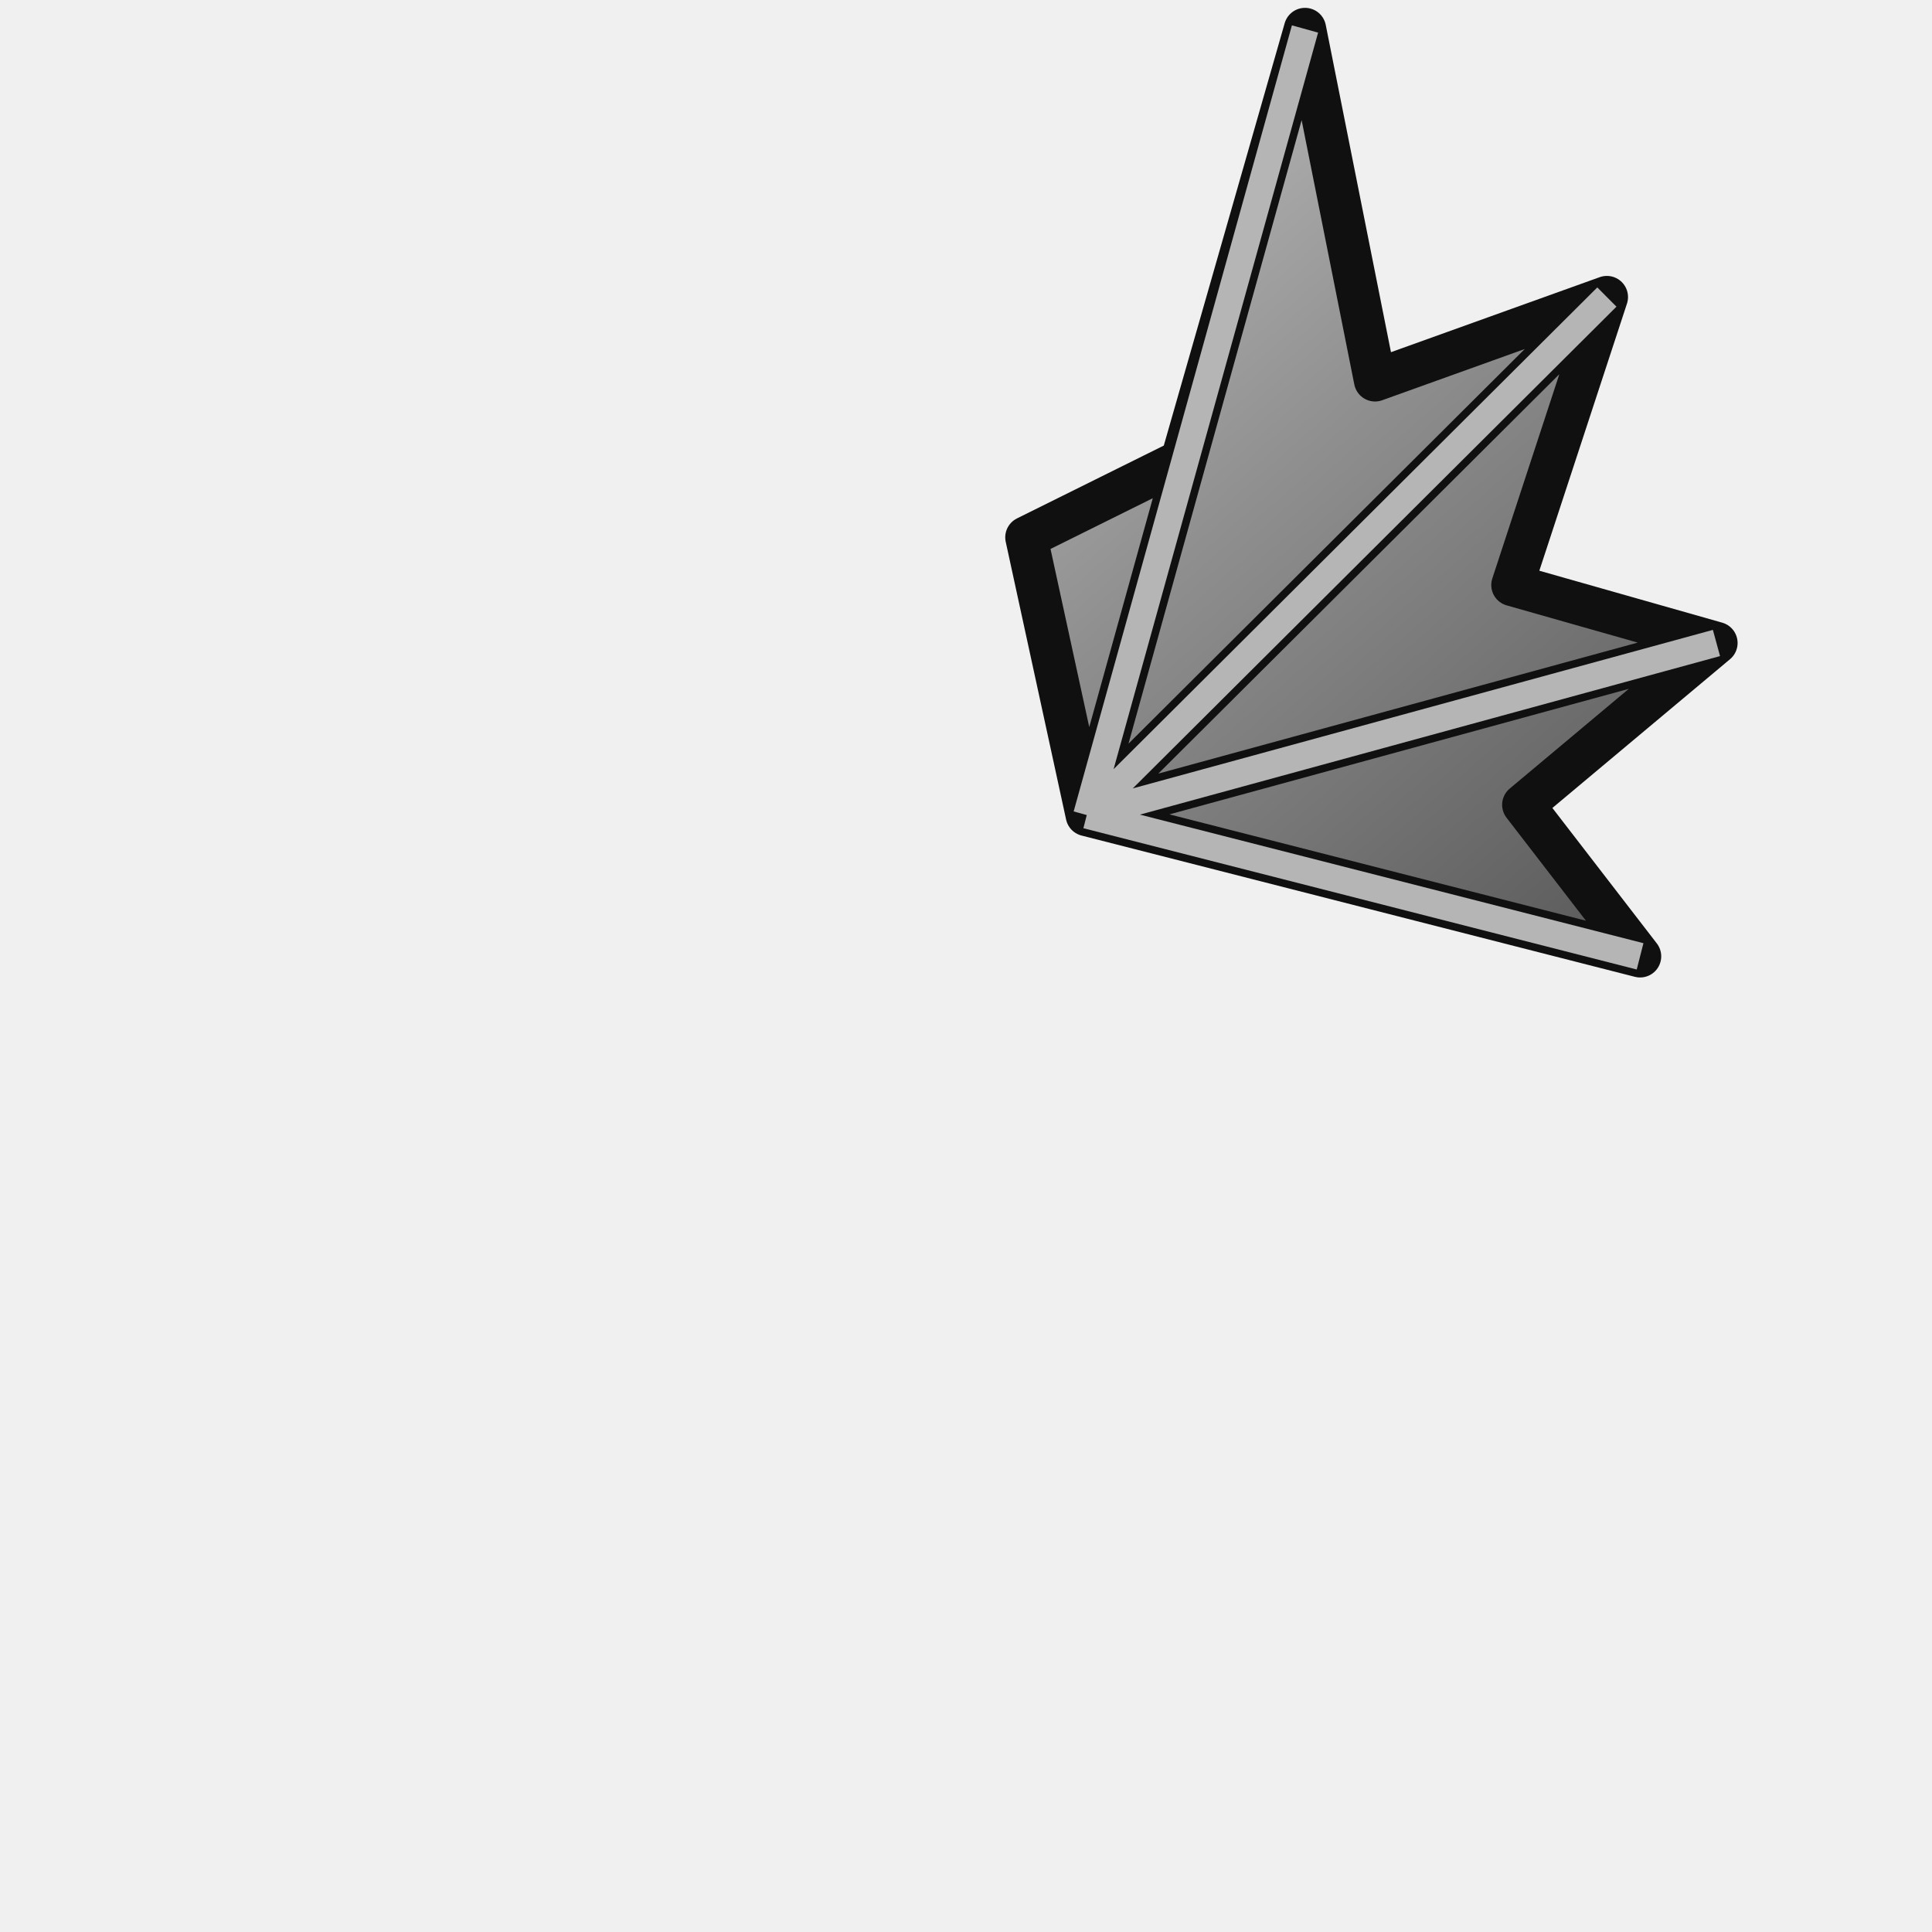
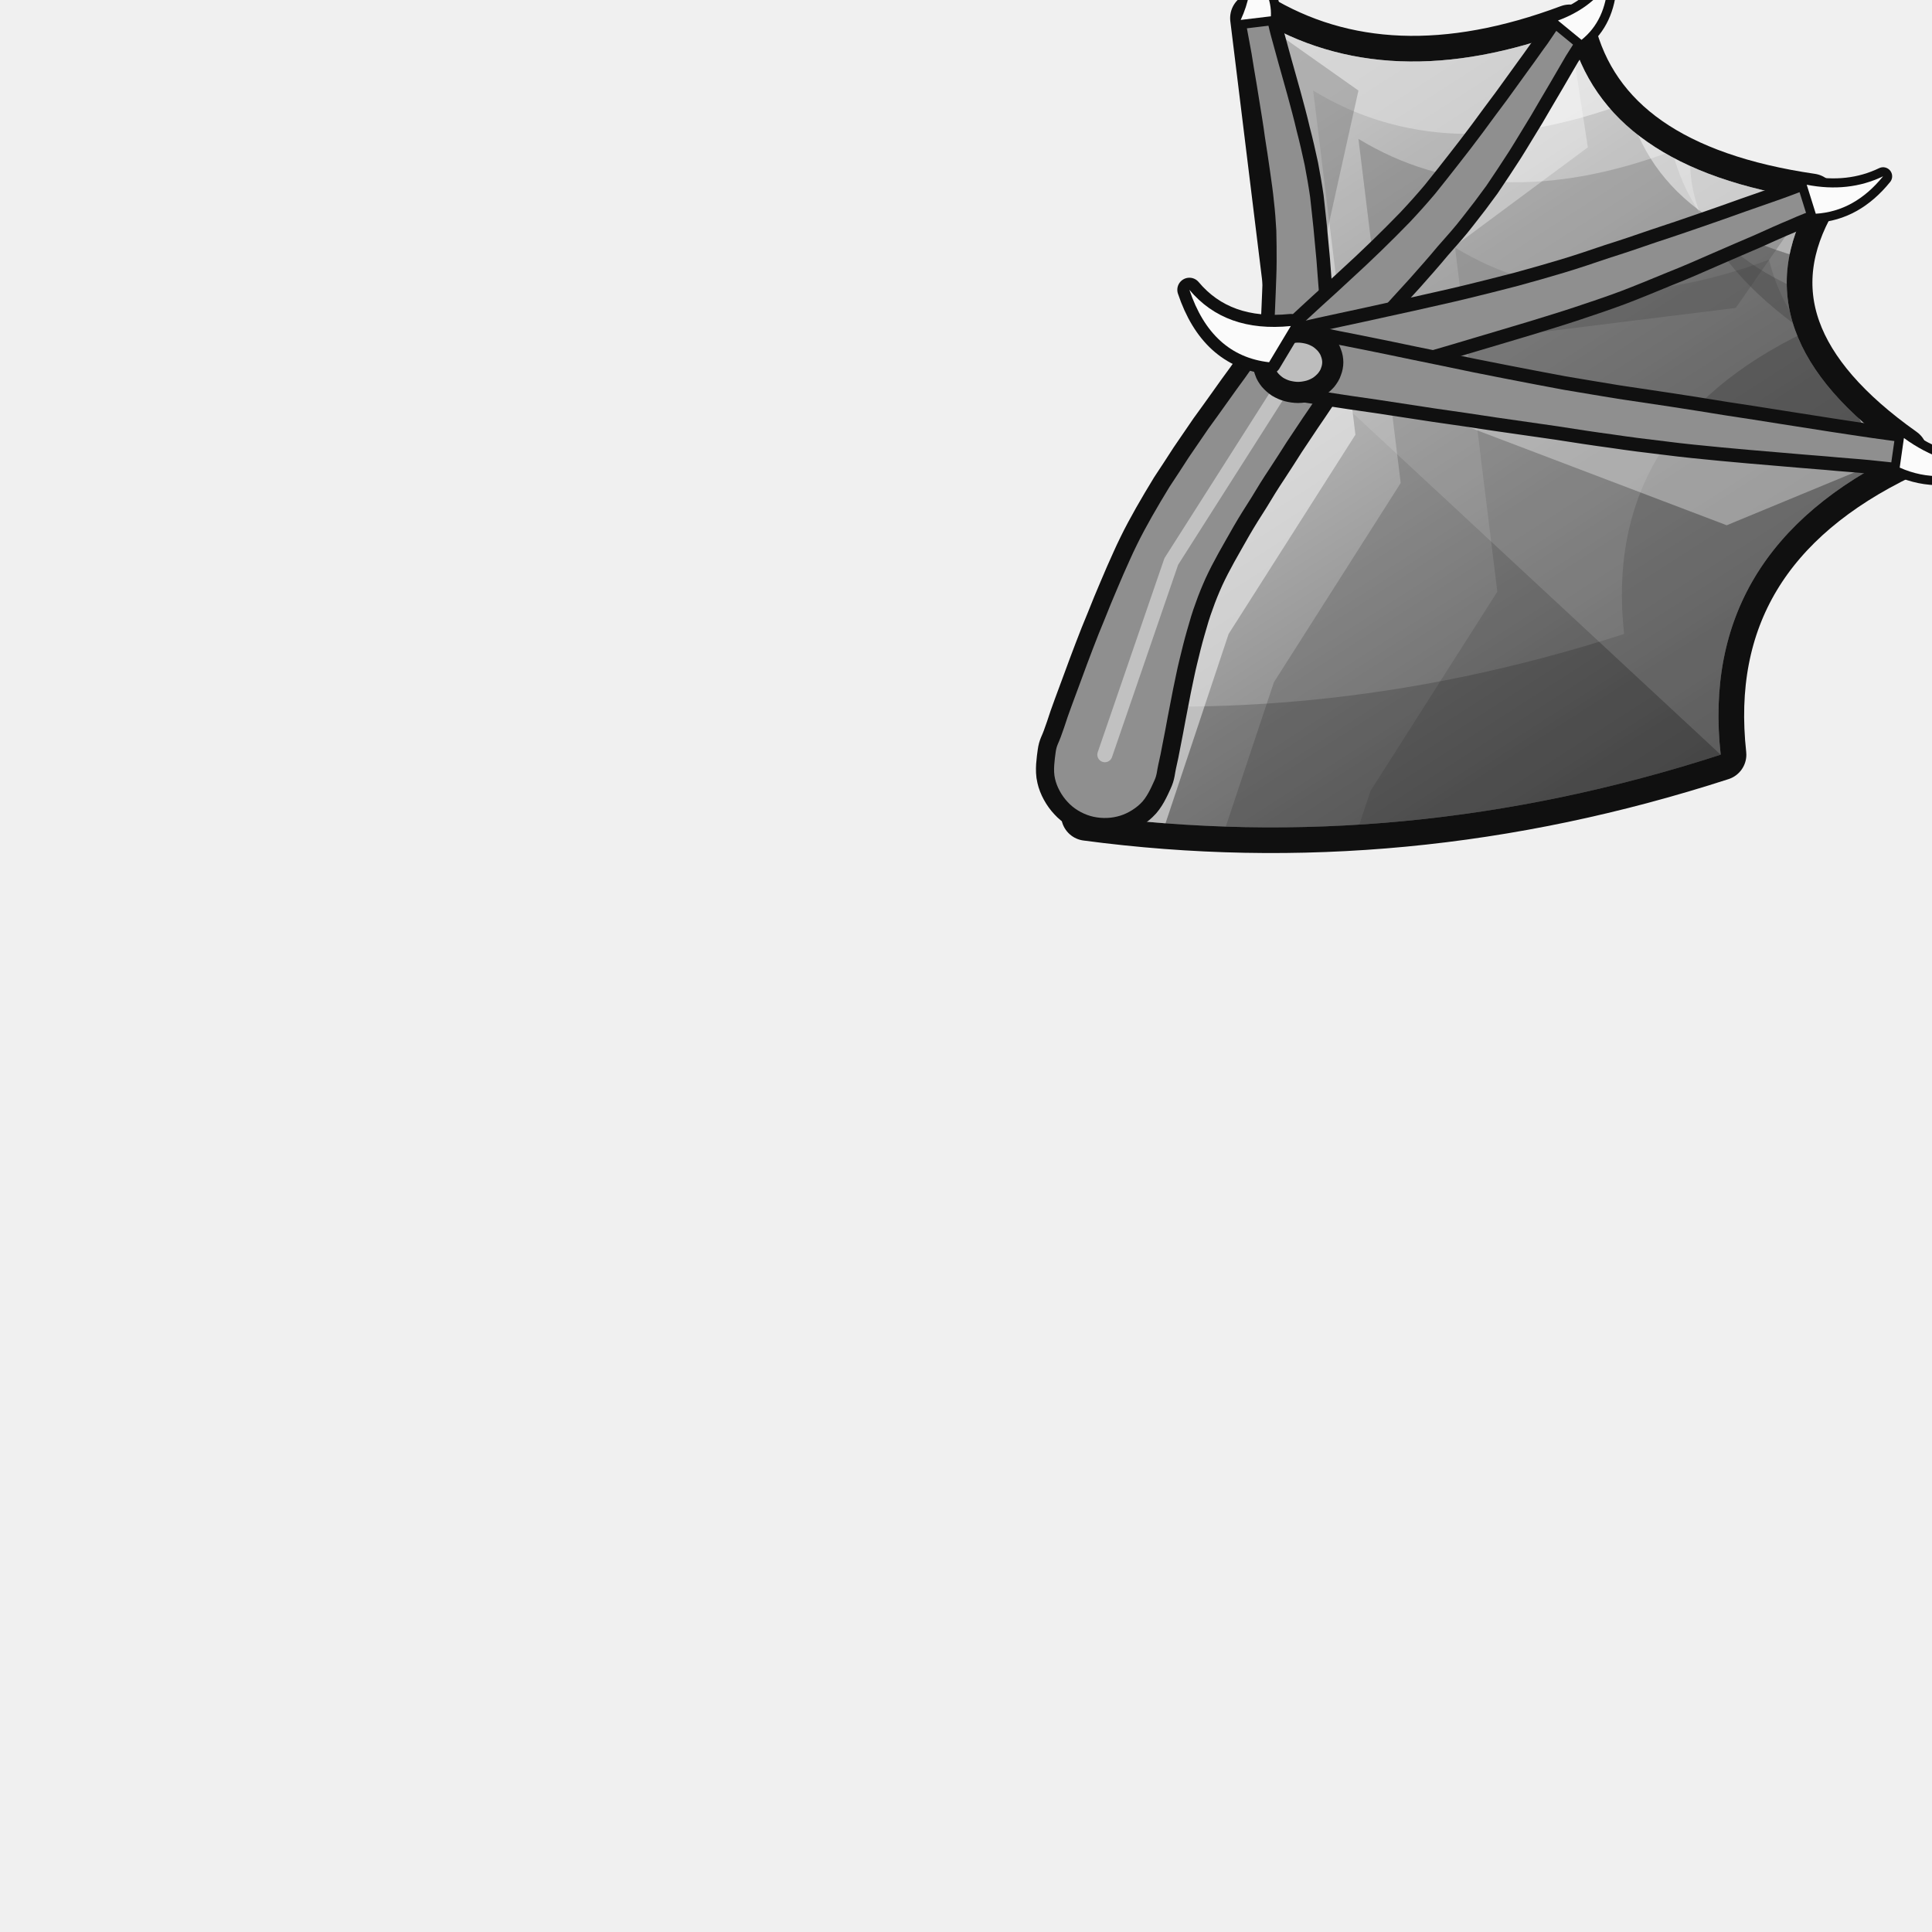
<svg xmlns="http://www.w3.org/2000/svg" viewBox="0 0 64 64" width="512" height="512" shape-rendering="geometricPrecision">
  <defs>
    <linearGradient id="w9-vol" x1="0.18" y1="0.02" x2="0.82" y2="1">
      <stop offset="0" stop-color="#e2e2e2" />
      <stop offset="0.30" stop-color="#bdbdbd" />
      <stop offset="0.66" stop-color="#8f8f8f" />
      <stop offset="1" stop-color="#5d5d5d" />
    </linearGradient>
    <linearGradient id="w9-volV" x1="0.42" y1="0" x2="0.58" y2="1">
      <stop offset="0" stop-color="#e2e2e2" />
      <stop offset="0.34" stop-color="#bdbdbd" />
      <stop offset="0.74" stop-color="#8f8f8f" />
      <stop offset="1" stop-color="#5d5d5d" />
    </linearGradient>
    <linearGradient id="w9-vol2" x1="0.2" y1="0" x2="0.8" y2="1">
      <stop offset="0" stop-color="#bdbdbd" />
      <stop offset="0.5" stop-color="#5d5d5d" />
      <stop offset="1" stop-color="#3b3b3b" />
    </linearGradient>
    <linearGradient id="w9-membrane" x1="0.12" y1="0" x2="0.78" y2="1">
      <stop offset="0" stop-color="#bdbdbd" />
      <stop offset="0.45" stop-color="#8f8f8f" />
      <stop offset="1" stop-color="#5d5d5d" />
    </linearGradient>
    <radialGradient id="w9-sheen" cx="0.34" cy="0.24" r="0.95">
      <stop offset="0" stop-color="#fbfbfb" stop-opacity="0.62" />
      <stop offset="0.38" stop-color="#fbfbfb" stop-opacity="0.22" />
      <stop offset="1" stop-color="#fbfbfb" stop-opacity="0" />
    </radialGradient>
  </defs>
  <g id="w9">
-     <path d="M36,27L34,17.8L39.14,15.25L43.23,0.96ZM36,27L43.23,0.96L45.55,12.6L53.23,9.84ZM36,27L53.23,9.84L50.1,19.38L56.86,21.3ZM36,27L56.86,21.3L50.46,26.66L54.33,31.68Z" fill="url(#w9-membrane)" stroke="#101010" stroke-width="1.4" stroke-linejoin="round" />
-     <path d="M36,27L43.23,0.96M36,27L53.23,9.84M36,27L56.86,21.3M36,27L54.33,31.68" fill="none" stroke="#fbfbfb" stroke-width="0.9" opacity="0.7" />
+     <defs>
+       <path id="w9-s0" d="M36,27L38.8,18.6L43,12L41.6,0.6Q45.96,3.26 52,1Q53.14,5.6 60,6.6Q57.43,11.06 63,15Q56.26,18.24 57,25Q46.5,28.4 36,27Z" />
+       <clipPath id="w9-clip">
+         <use href="#w9-s0" />
+       </clipPath>
+       <mask id="w9-rim" maskUnits="userSpaceOnUse" x="0" y="0" width="64" height="64">
+         <rect width="64" height="64" fill="#000" />
+         <use href="#w9-s0" fill="#fff" />
+         <g transform="translate(1.9,2.4)">
+           <use href="#w9-s0" fill="#000" />
+         </g>
+       </mask>
+       <mask id="w9-core" maskUnits="userSpaceOnUse" x="0" y="0" width="64" height="64">
+         <rect width="64" height="64" fill="#000" />
+         <use href="#w9-s0" fill="#fff" />
+         <g transform="translate(-3.2,-4)">
+           <use href="#w9-s0" fill="#000" />
+         </g>
+       </mask>
+     </defs>
+     <use href="#w9-s0" fill="#101010" stroke="#101010" stroke-width="1.7" stroke-linejoin="round" stroke-linecap="round" />
+     <use href="#w9-s0" fill="url(#w9-vol)" />
+     <g clip-path="url(#w9-clip)">
+       <g transform="translate(3.4,4.0)" opacity="0.26">
+         <use href="#w9-s0" fill="#3b3b3b" />
+       </g>
+       <g transform="translate(6.6,7.6)" opacity="0.13">
+         <use href="#w9-s0" fill="#101010" />
+       </g>
+     </g>
+     <g mask="url(#w9-core)" opacity="0.2">
+       <rect width="64" height="64" fill="#101010" />
+     </g>
+     <g mask="url(#w9-rim)" opacity="0.52">
+       <rect width="64" height="64" fill="#fbfbfb" />
+     </g>
+     <g clip-path="url(#w9-clip)">
+       <path d="M43,12L41.6,0.6L52,1Z" fill="#3b3b3b" opacity="0.12" />
+       <path d="M43,12L52,1L60,6.6Z" fill="#fbfbfb" opacity="0.14" />
+       <path d="M43,12L60,6.6L63,15Z" fill="#3b3b3b" opacity="0.12" />
+       <path d="M43,12L63,15L57,25Z" fill="#fbfbfb" opacity="0.14" />
+       <path d="M43,12L41.6,0.6L45,3Z" fill="#3b3b3b" opacity="0.25" />
+       <path d="M43,12L52,1L52.6,4.88Z" fill="#fbfbfb" opacity="0.35" />
+       <path d="M43,12L60,6.6L57.5,10.2Z" fill="#3b3b3b" opacity="0.25" />
+       <path d="M43,12L63,15L57.2,17.4Z" fill="#fbfbfb" opacity="0.35" />
+     </g>
+     <path d="M38.23,25.88C38.33,25.67 38.32,25.55 38.37,25.33C38.42,25.12 38.47,24.87 38.52,24.6C38.57,24.34 38.63,24.05 38.68,23.76C38.74,23.46 38.8,23.14 38.86,22.83C38.93,22.51 38.99,22.18 39.07,21.86C39.15,21.53 39.23,21.2 39.32,20.89C39.41,20.57 39.5,20.26 39.61,19.97C39.71,19.68 39.82,19.42 39.94,19.15C40.07,18.87 40.2,18.62 40.36,18.33C40.52,18.05 40.69,17.74 40.87,17.43C41.05,17.12 41.25,16.8 41.45,16.49C41.64,16.17 41.84,15.85 42.04,15.55C42.24,15.24 42.44,14.94 42.62,14.65C42.81,14.37 42.99,14.09 43.16,13.84C43.33,13.59 43.49,13.36 43.62,13.16C43.75,12.96 43.87,12.82 43.96,12.64C44.05,12.46 44.14,12.26 44.15,12.07C44.16,11.88 44.12,11.66 44.03,11.49C43.95,11.32 43.8,11.15 43.64,11.04C43.48,10.94 43.26,10.86 43.07,10.85C42.88,10.84 42.66,10.88 42.49,10.97C42.32,11.05 42.17,11.21 42.04,11.36C41.91,11.51 41.84,11.67 41.71,11.86C41.57,12.05 41.41,12.28 41.24,12.52C41.06,12.76 40.87,13.03 40.67,13.31C40.47,13.59 40.25,13.9 40.03,14.2C39.82,14.51 39.6,14.83 39.38,15.15C39.17,15.48 38.95,15.81 38.74,16.13C38.54,16.46 38.34,16.79 38.16,17.11C37.98,17.43 37.81,17.74 37.66,18.05C37.5,18.37 37.37,18.68 37.22,19.01C37.08,19.33 36.94,19.67 36.8,20C36.66,20.34 36.53,20.68 36.39,21.01C36.26,21.34 36.13,21.68 36.01,22C35.89,22.32 35.78,22.63 35.67,22.92C35.56,23.21 35.46,23.49 35.37,23.74C35.29,23.99 35.21,24.22 35.14,24.41C35.07,24.61 35,24.69 34.97,24.92C34.94,25.15 34.88,25.52 34.95,25.8C35.01,26.07 35.17,26.36 35.37,26.57C35.56,26.78 35.84,26.95 36.12,27.03C36.39,27.11 36.72,27.12 37,27.05C37.27,26.99 37.56,26.83 37.77,26.63C37.98,26.44 38.13,26.1 38.23,25.88Z" fill="#101010" stroke="#101010" stroke-width="1.2" stroke-linejoin="round" stroke-linecap="round" />
+     <path d="M38.23,25.88C38.33,25.67 38.32,25.55 38.37,25.33C38.42,25.12 38.47,24.87 38.52,24.6C38.57,24.34 38.63,24.05 38.68,23.76C38.74,23.46 38.8,23.14 38.86,22.83C38.93,22.51 38.99,22.18 39.07,21.86C39.15,21.53 39.23,21.2 39.32,20.89C39.41,20.57 39.5,20.26 39.61,19.97C39.71,19.68 39.82,19.42 39.94,19.15C40.07,18.87 40.2,18.62 40.36,18.33C40.52,18.05 40.69,17.74 40.87,17.43C41.05,17.12 41.25,16.8 41.45,16.49C41.64,16.17 41.84,15.85 42.04,15.55C42.24,15.24 42.44,14.94 42.62,14.65C42.81,14.37 42.99,14.09 43.16,13.84C43.33,13.59 43.49,13.36 43.62,13.16C43.75,12.96 43.87,12.82 43.96,12.64C44.05,12.46 44.14,12.26 44.15,12.07C44.16,11.88 44.12,11.66 44.03,11.49C43.95,11.32 43.8,11.15 43.64,11.04C43.48,10.94 43.26,10.86 43.07,10.85C42.88,10.84 42.66,10.88 42.49,10.97C42.32,11.05 42.17,11.21 42.04,11.36C41.91,11.51 41.84,11.67 41.71,11.86C41.57,12.05 41.41,12.28 41.24,12.52C41.06,12.76 40.87,13.03 40.67,13.31C40.47,13.59 40.25,13.9 40.03,14.2C39.82,14.51 39.6,14.83 39.38,15.15C39.17,15.48 38.95,15.81 38.74,16.13C38.54,16.46 38.34,16.79 38.16,17.11C37.98,17.43 37.81,17.74 37.66,18.05C37.5,18.37 37.37,18.68 37.22,19.01C37.08,19.33 36.94,19.67 36.8,20C36.66,20.34 36.53,20.68 36.39,21.01C36.26,21.34 36.13,21.68 36.01,22C35.89,22.32 35.78,22.63 35.67,22.92C35.56,23.21 35.46,23.49 35.37,23.74C35.29,23.99 35.21,24.22 35.14,24.41C35.07,24.61 35,24.69 34.97,24.92C34.94,25.15 34.88,25.52 34.95,25.8C35.01,26.07 35.17,26.36 35.37,26.57C35.56,26.78 35.84,26.95 36.12,27.03C36.39,27.11 36.72,27.12 37,27.05C37.27,26.99 37.56,26.83 37.77,26.63C37.98,26.44 38.13,26.1 38.23,25.88Z" fill="#8f8f8f" />
+     <path d="M36.6,25L38.8,18.6L43,12" fill="none" stroke="#e2e2e2" stroke-width="0.5" opacity="0.6" stroke-linecap="round" stroke-linejoin="round" />
+     <path d="M43.82,11.99C43.84,11.82 43.81,11.64 43.8,11.41C43.79,11.18 43.77,10.91 43.75,10.62C43.73,10.32 43.71,9.99 43.69,9.66C43.66,9.33 43.64,8.97 43.61,8.62C43.58,8.27 43.54,7.9 43.51,7.55C43.47,7.2 43.44,6.87 43.4,6.53C43.35,6.18 43.29,5.84 43.22,5.47C43.14,5.1 43.05,4.7 42.95,4.32C42.86,3.93 42.75,3.53 42.65,3.16C42.55,2.79 42.44,2.42 42.35,2.09C42.26,1.76 42.17,1.44 42.1,1.18C42.03,0.92 41.98,0.66 41.94,0.53C41.9,0.39 41.9,0.41 41.86,0.37C41.82,0.32 41.76,0.28 41.71,0.27C41.65,0.25 41.58,0.25 41.53,0.26C41.47,0.27 41.41,0.3 41.37,0.34C41.32,0.38 41.28,0.44 41.27,0.49C41.25,0.55 41.24,0.53 41.26,0.67C41.28,0.81 41.33,1.07 41.38,1.34C41.43,1.6 41.49,1.93 41.54,2.27C41.6,2.6 41.66,2.99 41.72,3.36C41.78,3.74 41.85,4.14 41.9,4.53C41.96,4.91 42.02,5.3 42.07,5.66C42.12,6.02 42.17,6.34 42.2,6.67C42.24,7 42.26,7.31 42.28,7.64C42.29,7.97 42.29,8.33 42.29,8.67C42.29,9.01 42.27,9.36 42.26,9.69C42.25,10.01 42.23,10.34 42.22,10.63C42.21,10.92 42.19,11.2 42.18,11.43C42.17,11.66 42.16,11.85 42.18,12.01C42.19,12.18 42.22,12.31 42.29,12.42C42.36,12.54 42.48,12.65 42.6,12.72C42.72,12.79 42.88,12.83 43.01,12.82C43.15,12.82 43.31,12.78 43.42,12.71C43.54,12.64 43.65,12.52 43.72,12.4C43.79,12.28 43.81,12.15 43.82,11.99Z" fill="#101010" stroke="#101010" stroke-width="0.9" stroke-linejoin="round" stroke-linecap="round" />
+     <path d="M43.82,11.99C43.84,11.82 43.81,11.64 43.8,11.41C43.79,11.18 43.77,10.91 43.75,10.62C43.73,10.32 43.71,9.99 43.69,9.66C43.66,9.33 43.64,8.97 43.61,8.62C43.58,8.27 43.54,7.9 43.51,7.55C43.47,7.2 43.44,6.87 43.4,6.53C43.35,6.18 43.29,5.84 43.22,5.47C43.14,5.1 43.05,4.7 42.95,4.32C42.86,3.93 42.75,3.53 42.65,3.16C42.55,2.79 42.44,2.42 42.35,2.09C42.26,1.76 42.17,1.44 42.1,1.18C42.03,0.92 41.98,0.66 41.94,0.53C41.9,0.39 41.9,0.41 41.86,0.37C41.82,0.32 41.76,0.28 41.71,0.27C41.65,0.25 41.58,0.25 41.53,0.26C41.47,0.27 41.41,0.3 41.37,0.34C41.32,0.38 41.28,0.44 41.27,0.49C41.25,0.55 41.24,0.53 41.26,0.67C41.28,0.81 41.33,1.07 41.38,1.34C41.43,1.6 41.49,1.93 41.54,2.27C41.6,2.6 41.66,2.99 41.72,3.36C41.78,3.74 41.85,4.14 41.9,4.53C41.96,4.91 42.02,5.3 42.07,5.66C42.12,6.02 42.17,6.34 42.2,6.67C42.24,7 42.26,7.31 42.28,7.64C42.29,7.97 42.29,8.33 42.29,8.67C42.29,9.01 42.27,9.36 42.26,9.69C42.25,10.01 42.23,10.34 42.22,10.63C42.21,10.92 42.19,11.2 42.18,11.43C42.17,11.66 42.16,11.85 42.18,12.01C42.19,12.18 42.22,12.31 42.29,12.42C42.36,12.54 42.48,12.65 42.6,12.72C42.72,12.79 42.88,12.83 43.01,12.82C43.15,12.82 43.31,12.78 43.42,12.71C43.54,12.64 43.65,12.52 43.72,12.4C43.79,12.28 43.81,12.15 43.82,11.99Z" fill="#8f8f8f" />
+     <path d="M43.59,12.58C43.74,12.45 43.91,12.24 44.13,12.01C44.34,11.79 44.6,11.51 44.87,11.22C45.14,10.93 45.45,10.6 45.76,10.26C46.06,9.93 46.39,9.57 46.7,9.23C47.01,8.88 47.33,8.52 47.62,8.17C47.92,7.83 48.2,7.52 48.46,7.18C48.73,6.84 48.98,6.51 49.24,6.15C49.49,5.78 49.75,5.39 50,5C50.24,4.62 50.48,4.21 50.71,3.84C50.93,3.46 51.15,3.09 51.35,2.75C51.54,2.42 51.73,2.1 51.88,1.84C52.04,1.58 52.21,1.33 52.29,1.19C52.37,1.06 52.35,1.08 52.35,1.02C52.35,0.96 52.34,0.9 52.31,0.84C52.29,0.79 52.24,0.74 52.19,0.71C52.15,0.68 52.08,0.65 52.02,0.65C51.96,0.65 51.9,0.66 51.84,0.69C51.79,0.71 51.8,0.68 51.71,0.81C51.61,0.93 51.44,1.19 51.27,1.44C51.09,1.68 50.88,1.99 50.65,2.3C50.43,2.61 50.17,2.96 49.92,3.31C49.66,3.66 49.38,4.03 49.12,4.39C48.85,4.75 48.57,5.12 48.3,5.46C48.04,5.79 47.8,6.1 47.54,6.42C47.27,6.74 47.01,7.03 46.71,7.35C46.41,7.66 46.07,8 45.75,8.31C45.42,8.63 45.07,8.96 44.74,9.26C44.42,9.56 44.09,9.86 43.79,10.13C43.5,10.4 43.22,10.65 42.99,10.87C42.76,11.08 42.55,11.26 42.41,11.42C42.28,11.57 42.24,11.66 42.2,11.79C42.17,11.92 42.17,12.08 42.2,12.22C42.24,12.35 42.32,12.49 42.42,12.59C42.52,12.68 42.66,12.76 42.79,12.8C42.92,12.83 43.08,12.83 43.22,12.8C43.35,12.76 43.43,12.71 43.59,12.58Z" fill="#101010" stroke="#101010" stroke-width="0.9" stroke-linejoin="round" stroke-linecap="round" />
+     <path d="M43.59,12.58C43.74,12.45 43.91,12.24 44.13,12.01C44.34,11.79 44.6,11.51 44.87,11.22C45.14,10.93 45.45,10.6 45.76,10.26C46.06,9.93 46.39,9.57 46.7,9.23C47.01,8.88 47.33,8.52 47.62,8.17C47.92,7.83 48.2,7.52 48.46,7.18C48.73,6.84 48.98,6.51 49.24,6.15C49.49,5.78 49.75,5.39 50,5C50.24,4.62 50.48,4.21 50.71,3.84C50.93,3.46 51.15,3.09 51.35,2.75C51.54,2.42 51.73,2.1 51.88,1.84C52.04,1.58 52.21,1.33 52.29,1.19C52.37,1.06 52.35,1.08 52.35,1.02C52.35,0.96 52.34,0.9 52.31,0.84C52.29,0.79 52.24,0.74 52.19,0.71C52.15,0.68 52.08,0.65 52.02,0.65C51.96,0.65 51.9,0.66 51.84,0.69C51.79,0.71 51.8,0.68 51.71,0.81C51.61,0.93 51.44,1.19 51.27,1.44C51.09,1.68 50.88,1.99 50.65,2.3C50.43,2.61 50.17,2.96 49.92,3.31C49.66,3.66 49.38,4.03 49.12,4.39C48.85,4.75 48.57,5.12 48.3,5.46C48.04,5.79 47.8,6.1 47.54,6.42C47.27,6.74 47.01,7.03 46.71,7.35C46.41,7.66 46.07,8 45.75,8.31C45.42,8.63 45.07,8.96 44.74,9.26C44.42,9.56 44.09,9.86 43.79,10.13C43.5,10.4 43.22,10.65 42.99,10.87C42.76,11.08 42.55,11.26 42.41,11.42C42.28,11.57 42.24,11.66 42.2,11.79C42.17,11.92 42.17,12.08 42.2,12.22C42.24,12.35 42.32,12.49 42.42,12.59C42.52,12.68 42.66,12.76 42.79,12.8C42.92,12.83 43.08,12.83 43.22,12.8C43.35,12.76 43.43,12.71 43.59,12.58Z" fill="#8f8f8f" />
+     <path d="M43.21,12.8C43.44,12.75 43.8,12.64 44.19,12.53C44.58,12.42 45.06,12.29 45.56,12.14C46.06,12 46.62,11.84 47.18,11.68C47.74,11.52 48.34,11.34 48.91,11.17C49.49,11 50.08,10.82 50.62,10.66C51.17,10.49 51.67,10.34 52.18,10.17C52.69,10 53.17,9.84 53.68,9.65C54.18,9.46 54.71,9.24 55.22,9.03C55.73,8.83 56.25,8.6 56.73,8.39C57.22,8.18 57.69,7.97 58.12,7.79C58.54,7.6 58.94,7.42 59.28,7.28C59.61,7.13 59.96,7 60.13,6.93C60.29,6.85 60.24,6.86 60.27,6.82C60.31,6.77 60.34,6.71 60.35,6.65C60.35,6.6 60.35,6.53 60.33,6.47C60.31,6.42 60.26,6.36 60.22,6.33C60.17,6.29 60.11,6.26 60.05,6.25C60,6.25 60.05,6.22 59.87,6.27C59.7,6.33 59.35,6.47 59.01,6.59C58.66,6.71 58.25,6.86 57.81,7.01C57.37,7.17 56.88,7.34 56.39,7.51C55.9,7.68 55.37,7.86 54.85,8.03C54.33,8.21 53.8,8.39 53.29,8.55C52.79,8.72 52.32,8.88 51.82,9.03C51.32,9.18 50.83,9.32 50.28,9.47C49.74,9.61 49.15,9.76 48.57,9.9C47.99,10.04 47.39,10.17 46.82,10.3C46.26,10.42 45.69,10.55 45.18,10.66C44.68,10.77 44.19,10.87 43.79,10.96C43.39,11.05 43.02,11.13 42.79,11.2C42.57,11.28 42.52,11.31 42.42,11.41C42.32,11.51 42.24,11.65 42.21,11.78C42.17,11.91 42.17,12.07 42.2,12.21C42.24,12.34 42.31,12.48 42.41,12.58C42.51,12.68 42.65,12.76 42.78,12.79C42.91,12.83 42.97,12.84 43.21,12.8Z" fill="#101010" stroke="#101010" stroke-width="0.9" stroke-linejoin="round" stroke-linecap="round" />
+     <path d="M43.21,12.8C43.44,12.75 43.8,12.64 44.19,12.53C44.58,12.42 45.06,12.29 45.56,12.14C46.06,12 46.62,11.84 47.18,11.68C47.74,11.52 48.34,11.34 48.91,11.17C49.49,11 50.08,10.82 50.62,10.66C51.17,10.49 51.67,10.34 52.18,10.17C52.69,10 53.17,9.84 53.68,9.65C54.18,9.46 54.71,9.24 55.22,9.03C55.73,8.83 56.25,8.6 56.73,8.39C57.22,8.18 57.69,7.97 58.12,7.79C58.54,7.6 58.94,7.42 59.28,7.28C59.61,7.13 59.96,7 60.13,6.93C60.29,6.85 60.24,6.86 60.27,6.82C60.31,6.77 60.34,6.71 60.35,6.65C60.35,6.6 60.35,6.53 60.33,6.47C60.31,6.42 60.26,6.36 60.22,6.33C60.17,6.29 60.11,6.26 60.05,6.25C60,6.25 60.05,6.22 59.87,6.27C59.7,6.33 59.35,6.47 59.01,6.59C58.66,6.71 58.25,6.86 57.81,7.01C57.37,7.17 56.88,7.34 56.39,7.51C55.9,7.68 55.37,7.86 54.85,8.03C54.33,8.21 53.8,8.39 53.29,8.55C52.79,8.72 52.32,8.88 51.82,9.03C51.32,9.18 50.83,9.32 50.28,9.47C49.74,9.61 49.15,9.76 48.57,9.9C47.99,10.04 47.39,10.17 46.82,10.3C46.26,10.42 45.69,10.55 45.18,10.66C44.68,10.77 44.19,10.87 43.79,10.96C43.39,11.05 43.02,11.13 42.79,11.2C42.57,11.28 42.52,11.31 42.42,11.41C42.32,11.51 42.24,11.65 42.21,11.78C42.17,11.91 42.17,12.07 42.2,12.21C42.24,12.34 42.31,12.48 42.41,12.58C42.51,12.68 42.65,12.76 42.78,12.79C42.91,12.83 42.97,12.84 43.21,12.8Z" fill="#8f8f8f" />
+     <path d="M42.86,12.81C43.11,12.87 43.55,12.93 44.01,13C44.47,13.07 45.04,13.16 45.63,13.24C46.21,13.33 46.87,13.43 47.53,13.53C48.19,13.62 48.9,13.73 49.57,13.83C50.25,13.93 50.95,14.03 51.59,14.12C52.23,14.22 52.81,14.31 53.41,14.39C54.01,14.48 54.57,14.55 55.17,14.62C55.78,14.7 56.41,14.76 57.03,14.82C57.64,14.88 58.27,14.93 58.85,14.98C59.43,15.03 60.01,15.08 60.53,15.12C61.04,15.17 61.53,15.2 61.93,15.24C62.34,15.28 62.76,15.33 62.96,15.35C63.16,15.36 63.08,15.34 63.14,15.32C63.19,15.3 63.24,15.26 63.28,15.21C63.31,15.16 63.34,15.1 63.35,15.04C63.35,14.98 63.34,14.92 63.32,14.86C63.3,14.81 63.26,14.76 63.21,14.72C63.16,14.69 63.24,14.69 63.04,14.65C62.84,14.62 62.42,14.57 62.02,14.51C61.62,14.45 61.13,14.38 60.62,14.3C60.11,14.22 59.54,14.13 58.96,14.04C58.39,13.95 57.77,13.85 57.16,13.76C56.55,13.66 55.92,13.56 55.33,13.47C54.73,13.38 54.18,13.3 53.59,13.21C53,13.11 52.42,13.02 51.79,12.91C51.15,12.79 50.46,12.66 49.8,12.53C49.13,12.4 48.43,12.26 47.78,12.12C47.13,11.99 46.47,11.85 45.89,11.73C45.31,11.61 44.75,11.5 44.29,11.41C43.84,11.32 43.41,11.22 43.14,11.19C42.88,11.16 42.85,11.18 42.72,11.22C42.59,11.27 42.46,11.36 42.37,11.47C42.28,11.58 42.21,11.72 42.19,11.86C42.16,11.99 42.18,12.15 42.22,12.28C42.27,12.41 42.36,12.54 42.47,12.63C42.58,12.72 42.6,12.75 42.86,12.81Z" fill="#101010" stroke="#101010" stroke-width="0.9" stroke-linejoin="round" stroke-linecap="round" />
+     <path d="M42.86,12.81C43.11,12.87 43.55,12.93 44.01,13C44.47,13.07 45.04,13.16 45.63,13.24C46.21,13.33 46.87,13.43 47.53,13.53C48.19,13.62 48.9,13.73 49.57,13.83C50.25,13.93 50.95,14.03 51.59,14.12C52.23,14.22 52.81,14.31 53.41,14.39C54.01,14.48 54.57,14.55 55.17,14.62C55.78,14.7 56.41,14.76 57.03,14.82C57.64,14.88 58.27,14.93 58.85,14.98C59.43,15.03 60.01,15.08 60.53,15.12C61.04,15.17 61.53,15.2 61.93,15.24C62.34,15.28 62.76,15.33 62.96,15.35C63.16,15.36 63.08,15.34 63.14,15.32C63.19,15.3 63.24,15.26 63.28,15.21C63.31,15.16 63.34,15.1 63.35,15.04C63.35,14.98 63.34,14.92 63.32,14.86C63.3,14.81 63.26,14.76 63.21,14.72C63.16,14.69 63.24,14.69 63.04,14.65C62.84,14.62 62.42,14.57 62.02,14.51C61.62,14.45 61.13,14.38 60.62,14.3C60.11,14.22 59.54,14.13 58.96,14.04C58.39,13.95 57.77,13.85 57.16,13.76C56.55,13.66 55.92,13.56 55.33,13.47C54.73,13.38 54.18,13.3 53.59,13.21C53,13.11 52.42,13.02 51.79,12.91C51.15,12.79 50.46,12.66 49.8,12.53C49.13,12.4 48.43,12.26 47.78,12.12C47.13,11.99 46.47,11.85 45.89,11.73C45.31,11.61 44.75,11.5 44.29,11.41C43.84,11.32 43.41,11.22 43.14,11.19C42.88,11.16 42.85,11.18 42.72,11.22C42.59,11.27 42.46,11.36 42.37,11.47C42.28,11.58 42.21,11.72 42.19,11.86C42.16,11.99 42.18,12.15 42.22,12.28C42.27,12.41 42.36,12.54 42.47,12.63C42.58,12.72 42.6,12.75 42.86,12.81Z" fill="#8f8f8f" />
+     <path d="M44.15,12C44.15,12.1 44.13,12.21 44.09,12.31C44.06,12.41 44,12.5 43.93,12.59C43.86,12.67 43.77,12.75 43.68,12.81C43.58,12.87 43.47,12.92 43.36,12.95C43.24,12.98 43.12,13 43,13C42.88,13 42.76,12.98 42.64,12.95C42.53,12.92 42.42,12.87 42.32,12.81C42.23,12.75 42.14,12.67 42.07,12.59C42,12.5 41.94,12.41 41.91,12.31C41.87,12.21 41.85,12.1 41.85,12C41.85,11.9 41.87,11.79 41.91,11.69C41.94,11.59 42,11.5 42.07,11.41C42.14,11.33 42.23,11.25 42.32,11.19C42.42,11.13 42.53,11.08 42.64,11.05C42.76,11.02 42.88,11 43,11C43.12,11 43.24,11.02 43.36,11.05C43.47,11.08 43.58,11.13 43.68,11.19C43.77,11.25 43.86,11.33 43.93,11.41C44,11.5 44.06,11.59 44.09,11.69C44.13,11.79 44.15,11.9 44.15,12Z" fill="#bdbdbd" stroke="#101010" stroke-width="0.7" stroke-linejoin="round" stroke-linecap="round" />
+     <path d="M42.76,10.8Q40.59,11.02 39.4,9.6Q40.13,11.78 42.04,12Z" fill="#101010" stroke="#101010" stroke-width="0.8" stroke-linejoin="round" stroke-linecap="round" />
+     <path d="M42.76,10.8Q40.59,11.02 39.4,9.6Q40.13,11.78 42.04,12Z" fill="#fbfbfb" />
+     <path d="M42.1,0.54Q42.14,-0.28 41.4,-1Q41.5,-0.2 41.1,0.66Z" fill="#101010" stroke="#101010" stroke-width="0.6" stroke-linejoin="round" stroke-linecap="round" />
+     <path d="M42.1,0.54Q42.14,-0.28 41.4,-1Q41.5,-0.2 41.1,0.66Z" fill="#fbfbfb" />
+     <path d="M52.39,1.32Q53.19,0.68 53.26,-0.54Q52.69,0.28 51.61,0.68Z" fill="#101010" stroke="#101010" stroke-width="0.6" stroke-linejoin="round" stroke-linecap="round" />
+     <path d="M52.39,1.32Q53.19,0.68 53.26,-0.54Q52.69,0.28 51.61,0.68Z" fill="#fbfbfb" />
+     <path d="M60.15,7.08Q61.44,7 62.38,5.84Q61.24,6.39 59.85,6.12Z" fill="#101010" stroke="#101010" stroke-width="0.6" stroke-linejoin="round" stroke-linecap="round" />
+     <path d="M60.15,7.08Q61.44,7 62.38,5.84Q61.24,6.39 59.85,6.12Z" fill="#fbfbfb" />
+     <path d="M62.93,15.49Q64.27,16.09 65.8,15.42Q64.36,15.45 63.07,14.51Z" fill="#101010" stroke="#101010" stroke-width="0.6" stroke-linejoin="round" stroke-linecap="round" />
+     <path d="M62.93,15.49Q64.27,16.09 65.8,15.42Q64.36,15.45 63.07,14.51Z" fill="#fbfbfb" />
  </g>
</svg>
